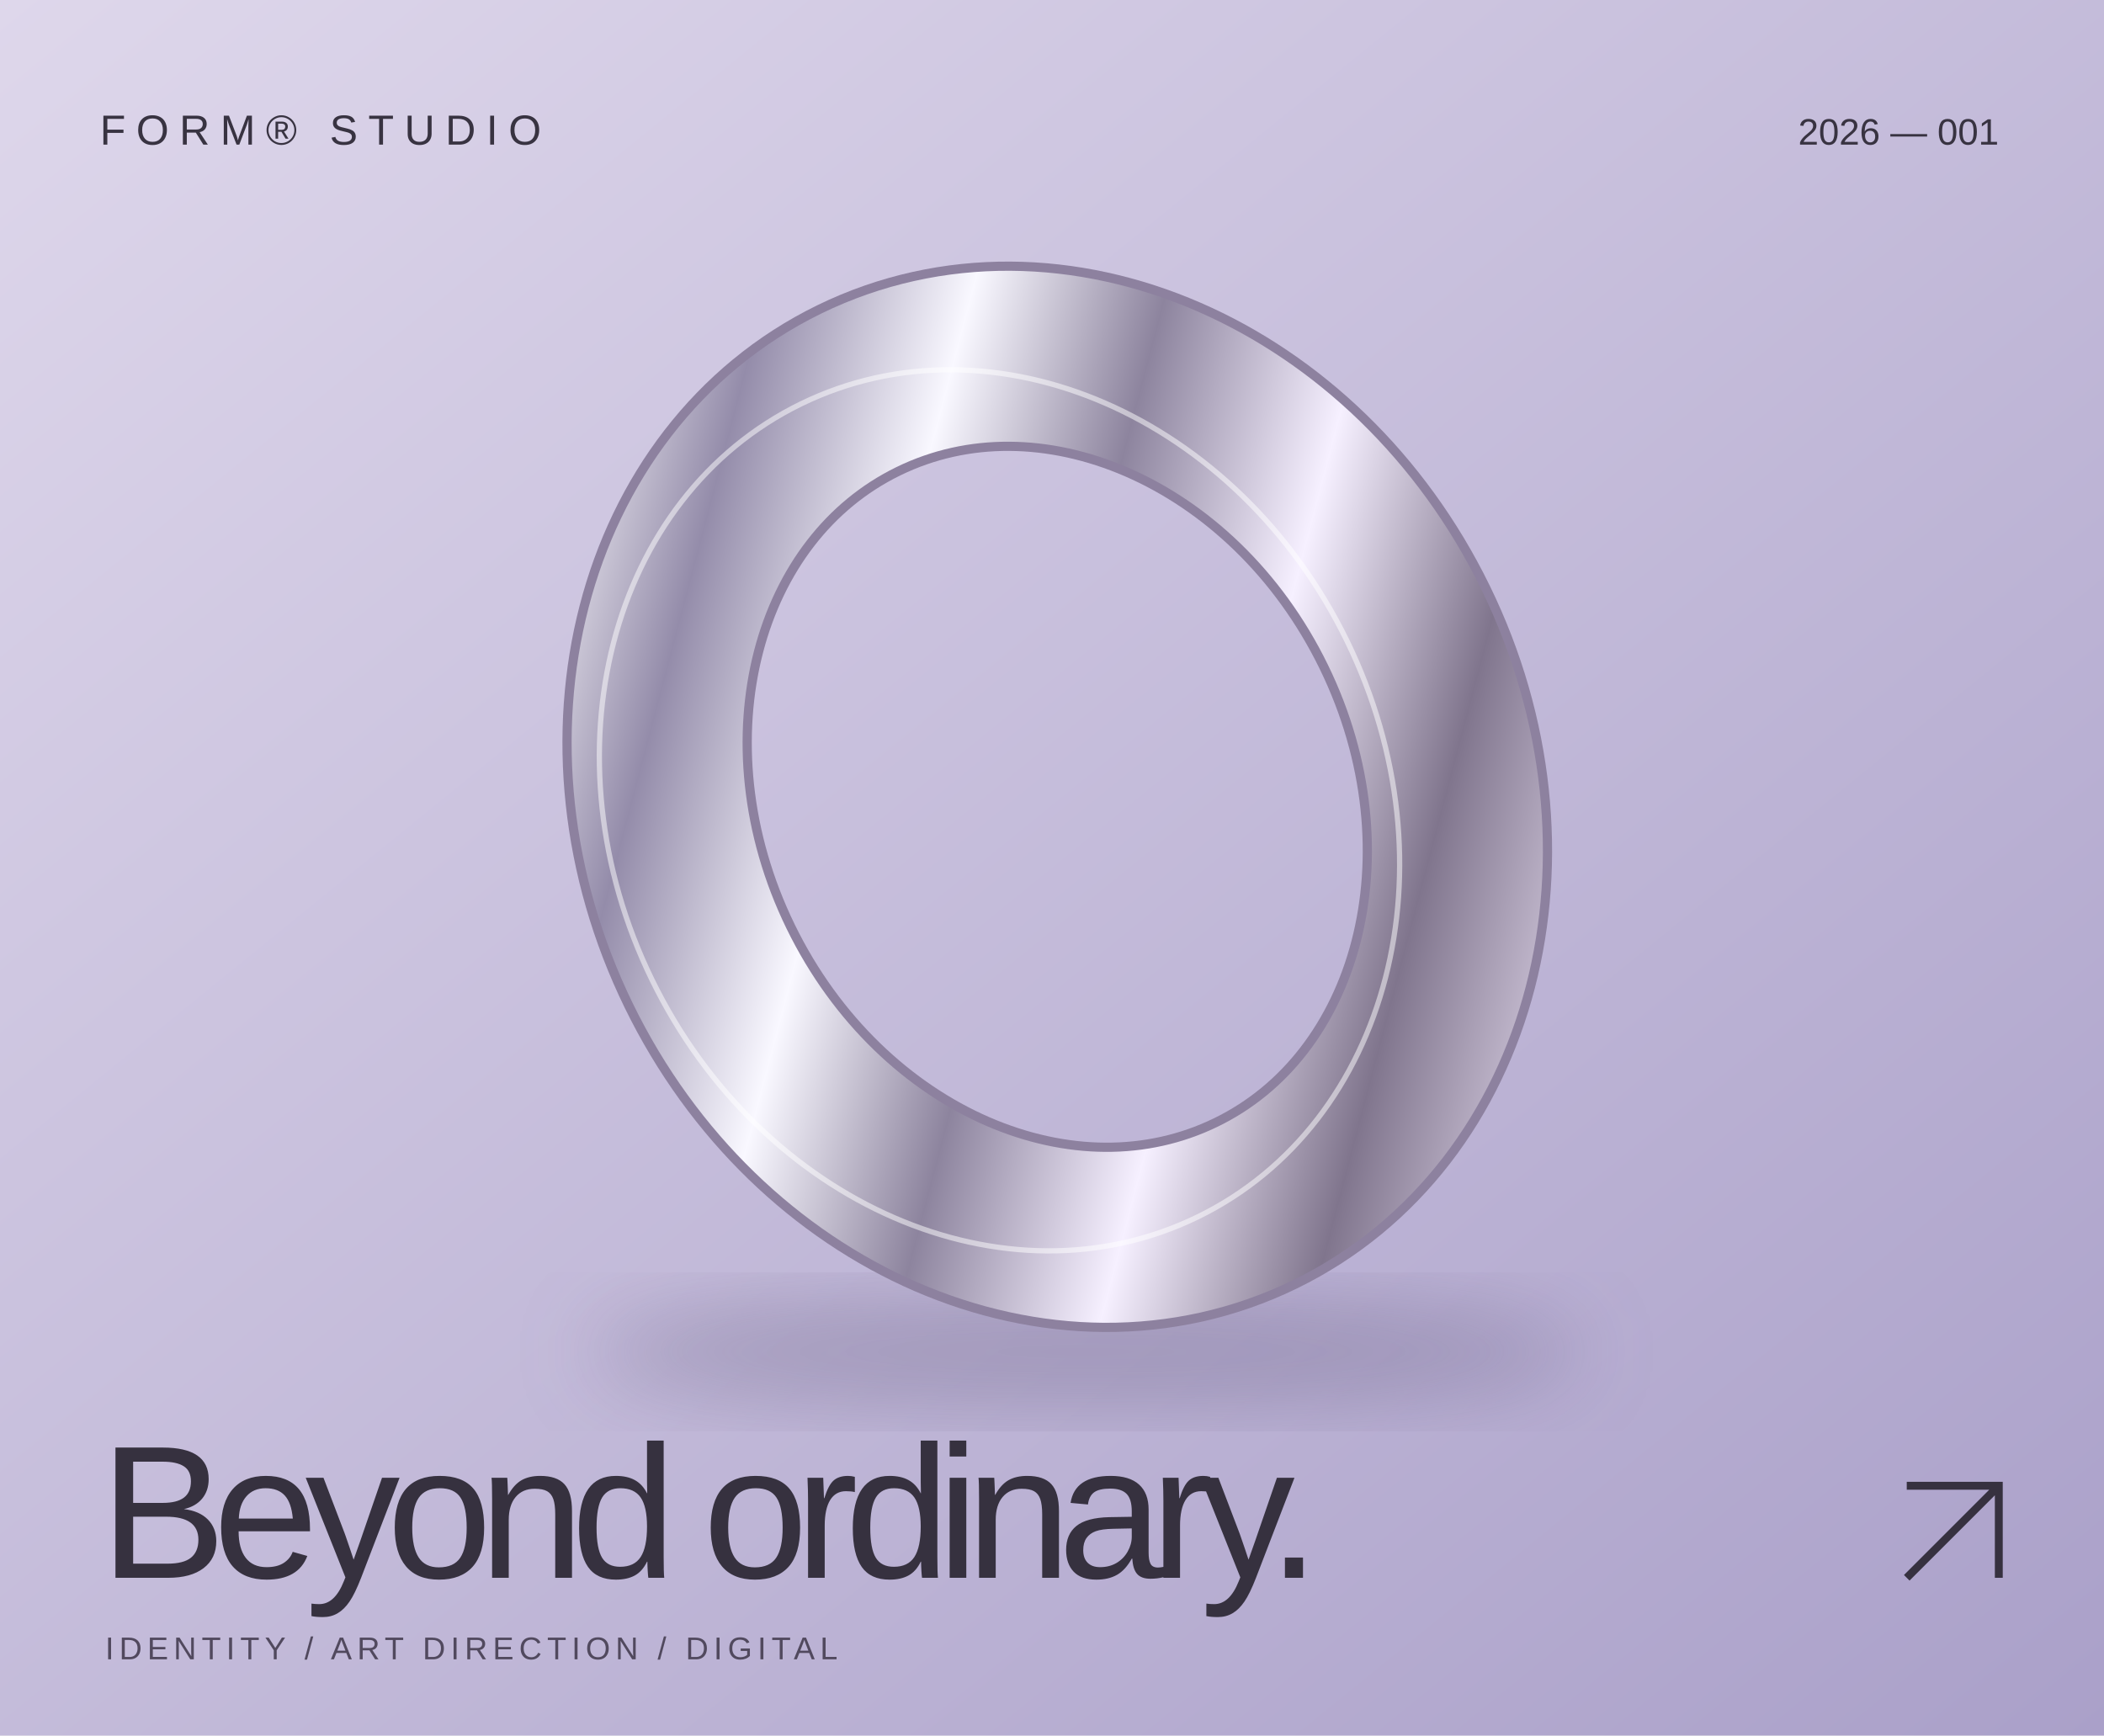
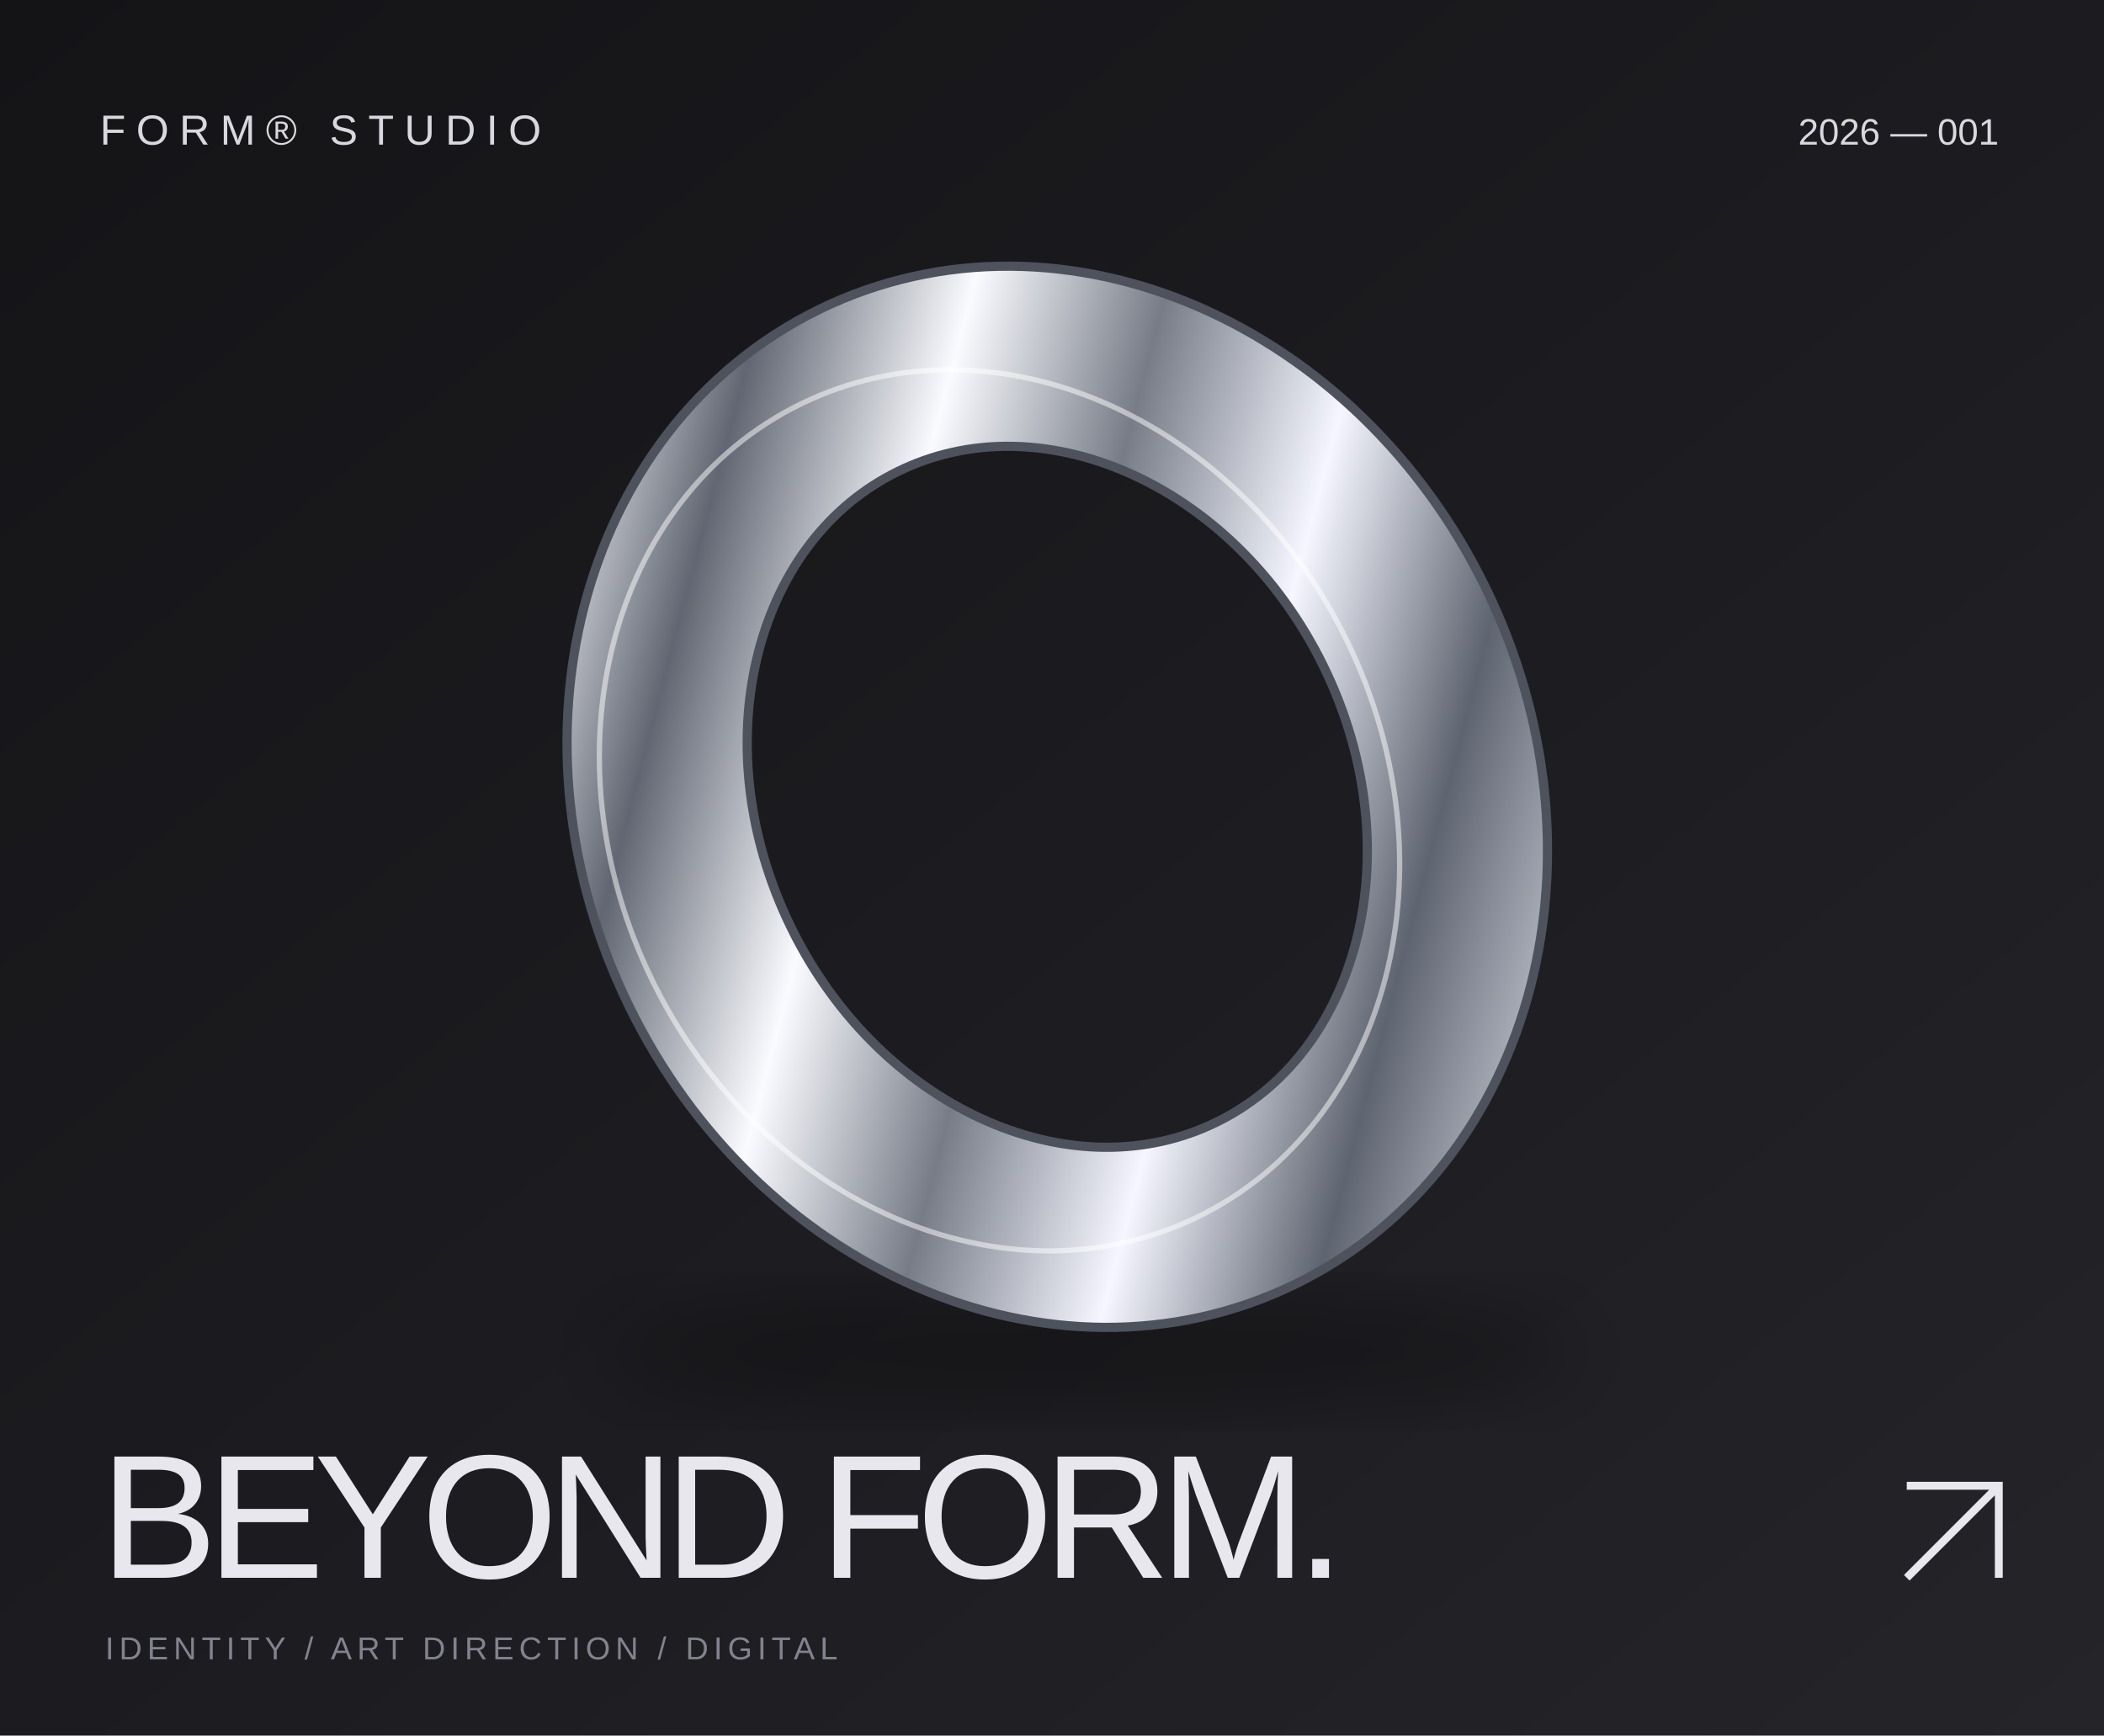
<svg xmlns="http://www.w3.org/2000/svg" viewBox="0 0 800 660">
  <defs>
    <linearGradient id="g" x1="0" y1="0" x2="1" y2="1">
-       <stop stop-color="#ded7eb" />
-       <stop offset="1" stop-color="#aaa0c9" />
+       <stop stop-color="#141417" />
+       <stop offset="1" stop-color="#242429" />
    </linearGradient>
    <linearGradient id="s" x1="0" y1="0" x2="1" y2="1">
-       <stop stop-color="#faf9fc" />
-       <stop offset=".15" stop-color="#948caa" />
-       <stop offset=".32" stop-color="#f9f8ff" />
-       <stop offset=".48" stop-color="#8d849e" />
-       <stop offset=".65" stop-color="#f6f0ff" />
-       <stop offset=".82" stop-color="#80758d" />
-       <stop offset="1" stop-color="#e5dcef" />
+       <stop stop-color="#fafbff" />
+       <stop offset=".15" stop-color="#616672" />
+       <stop offset=".32" stop-color="#fafbff" />
+       <stop offset=".48" stop-color="#777c87" />
+       <stop offset=".65" stop-color="#f5f6ff" />
+       <stop offset=".82" stop-color="#5e6470" />
+       <stop offset="1" stop-color="#d6d9e4" />
    </linearGradient>
    <filter id="b">
      <feGaussianBlur stdDeviation="15" />
    </filter>
  </defs>
  <rect width="800" height="660" fill="url(#g)" />
-   <text x="38" y="55" font-family="Arial,sans-serif" font-size="16" letter-spacing="4" fill="#383341">FORM® STUDIO</text>
-   <text x="760" y="55" text-anchor="end" font-family="Arial,sans-serif" font-size="14" fill="#383341">2026 — 001</text>
-   <ellipse cx="413" cy="514" rx="188" ry="25" fill="#574b71" opacity=".25" filter="url(#b)" />
+   <text x="38" y="55" font-family="Arial,sans-serif" font-size="16" letter-spacing="4" fill="#d8d8df">FORM® STUDIO</text>
+   <text x="760" y="55" text-anchor="end" font-family="Arial,sans-serif" font-size="14" fill="#d8d8df">2026 — 001</text>
+   <ellipse cx="413" cy="514" rx="188" ry="25" fill="#000000" opacity=".25" filter="url(#b)" />
  <g transform="translate(402 303) rotate(-26)">
-     <ellipse rx="147" ry="172" fill="none" stroke="#8d819f" stroke-width="72" />
+     <ellipse rx="147" ry="172" fill="none" stroke="#4d525d" stroke-width="72" />
    <ellipse rx="147" ry="172" fill="none" stroke="url(#s)" stroke-width="65" />
    <ellipse rx="147" ry="172" fill="none" stroke="#fff" stroke-width="2" transform="translate(-22 -5)" opacity=".5" />
  </g>
-   <text x="38" y="600" font-family="Arial,sans-serif" font-size="72" letter-spacing="-5" fill="#36313f">Beyond ordinary.</text>
-   <path d="M725 565h35v35m-35 0 35-35" fill="none" stroke="#36313f" stroke-width="3" />
-   <text x="40" y="631" font-family="Arial,sans-serif" font-size="12" letter-spacing="2" fill="#51495e">IDENTITY / ART DIRECTION / DIGITAL</text>
+   <text x="38" y="600" font-family="Arial,sans-serif" font-size="67" letter-spacing="-4" fill="#e7e7ed">BEYOND FORM.</text>
+   <path d="M725 565h35v35m-35 0 35-35" fill="none" stroke="#e7e7ed" stroke-width="3" />
+   <text x="40" y="631" font-family="Arial,sans-serif" font-size="12" letter-spacing="2" fill="#83838f">IDENTITY / ART DIRECTION / DIGITAL</text>
</svg>
